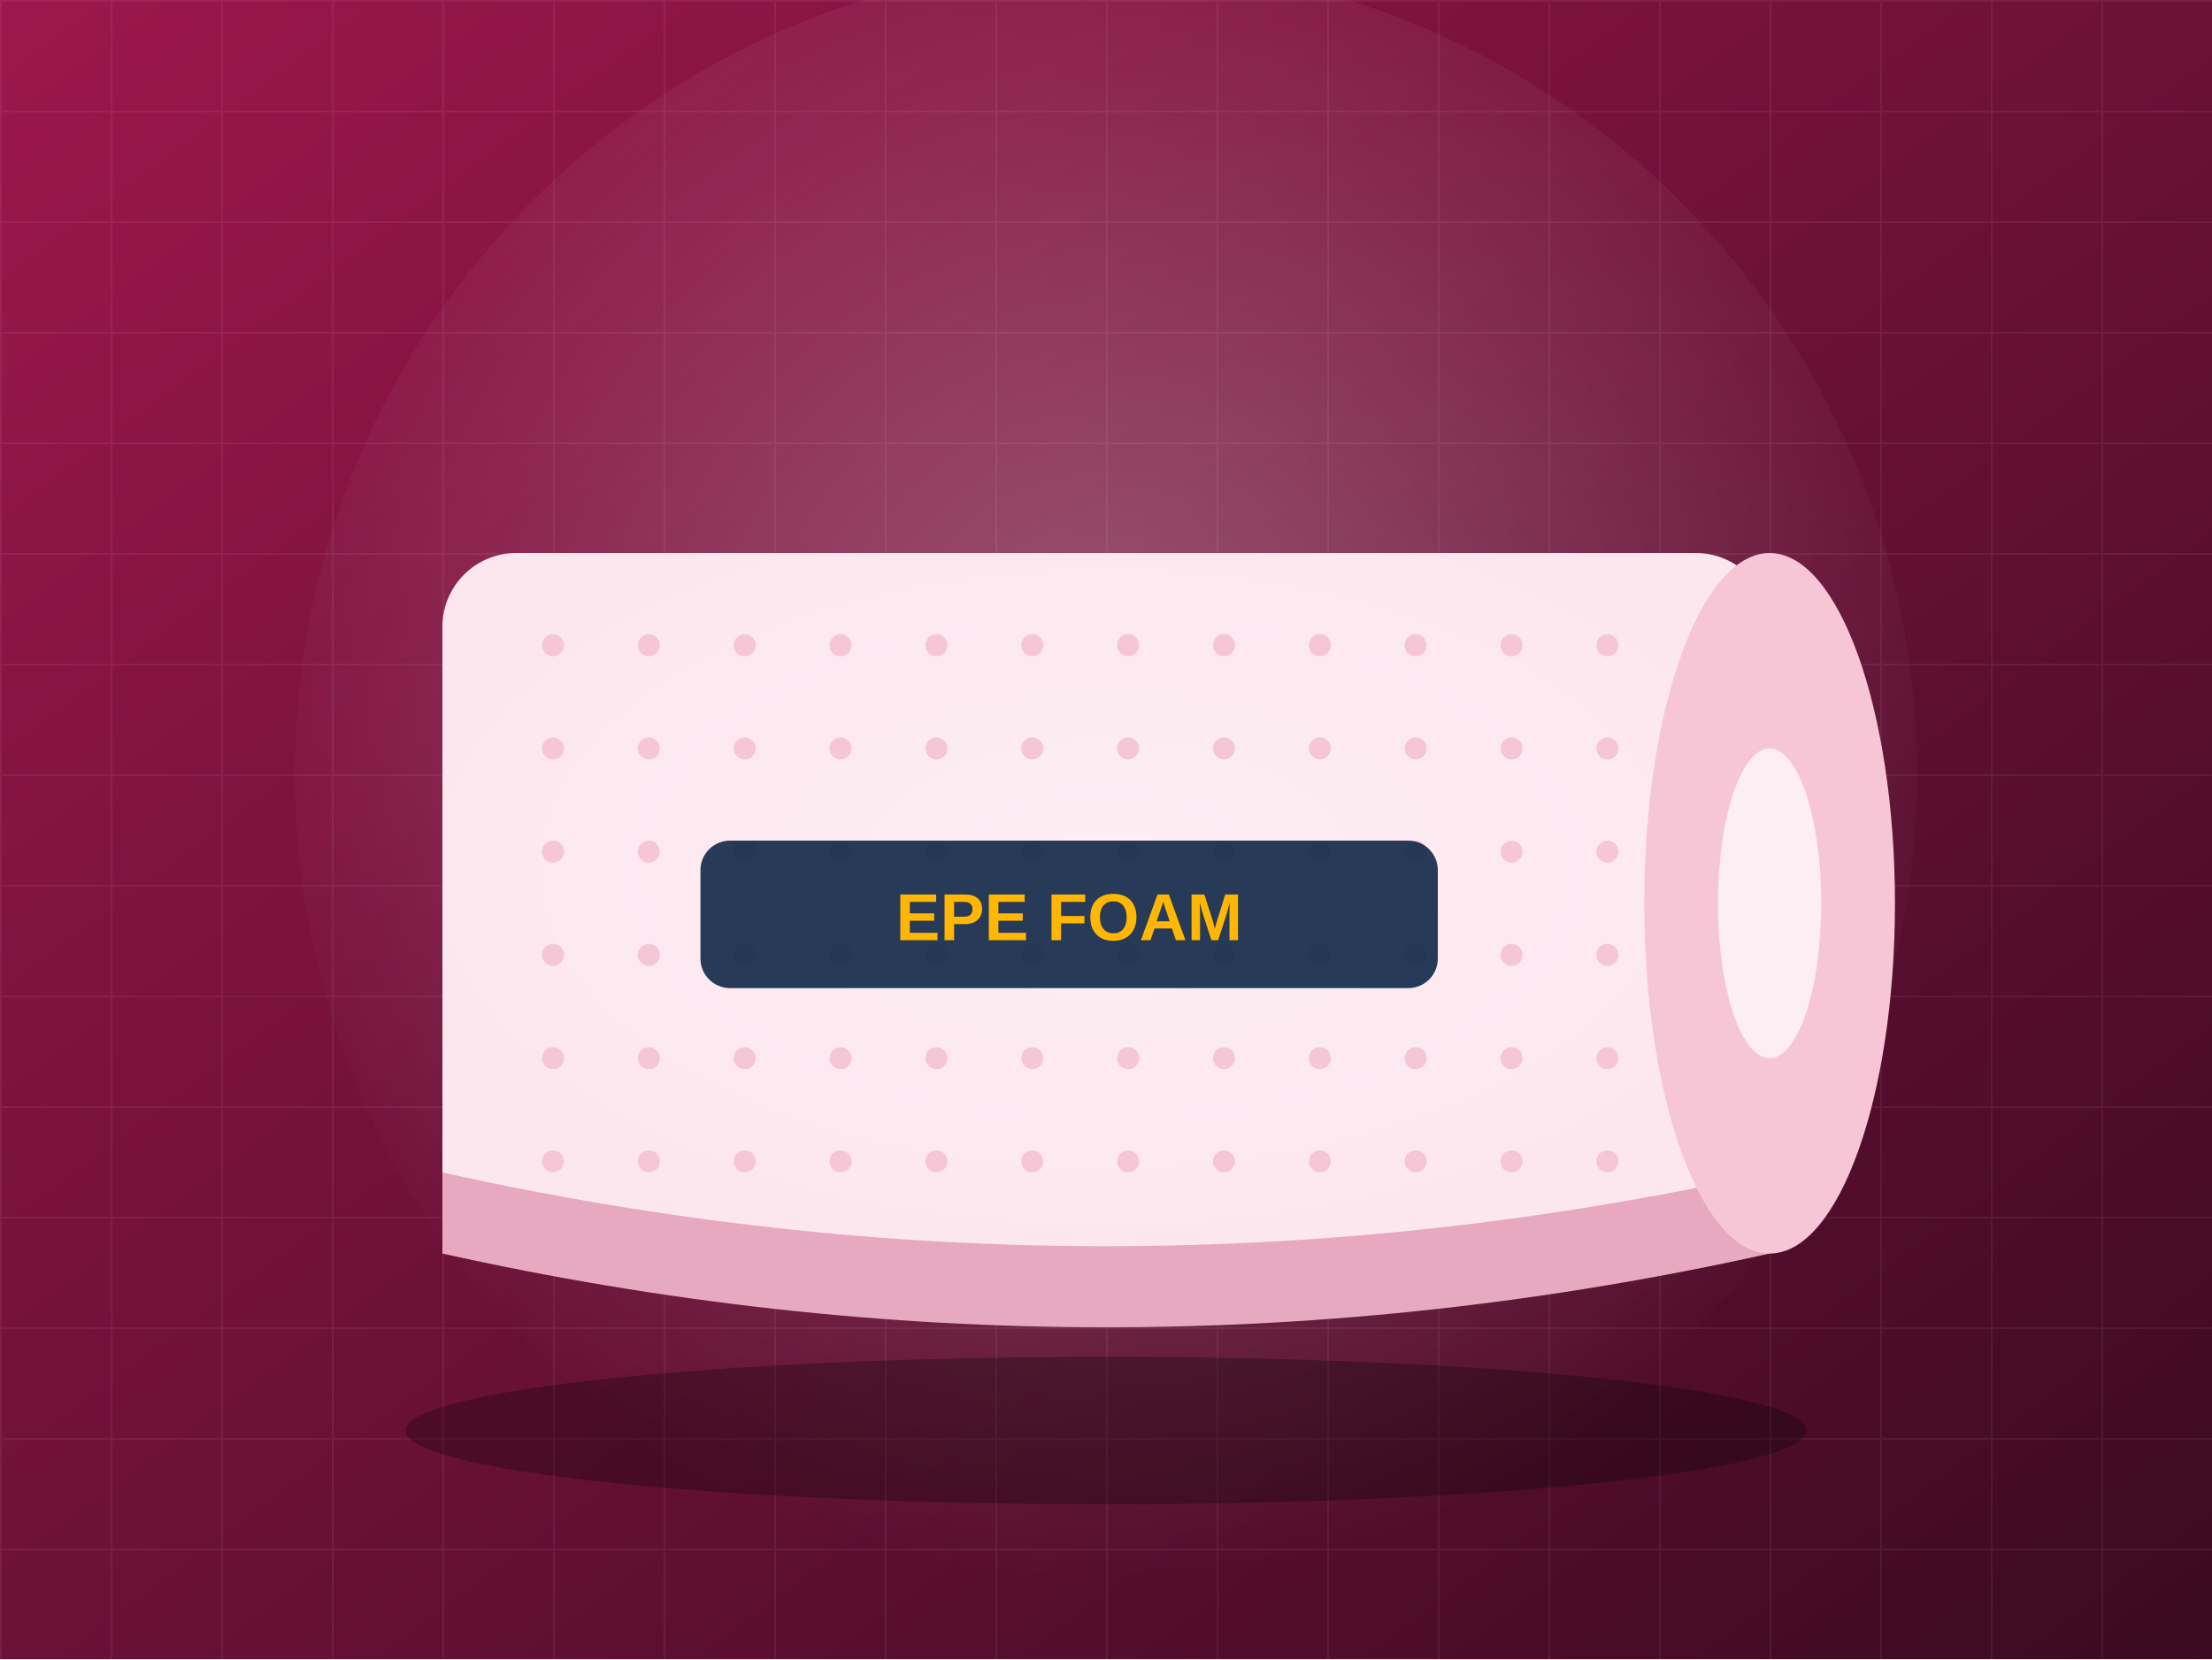
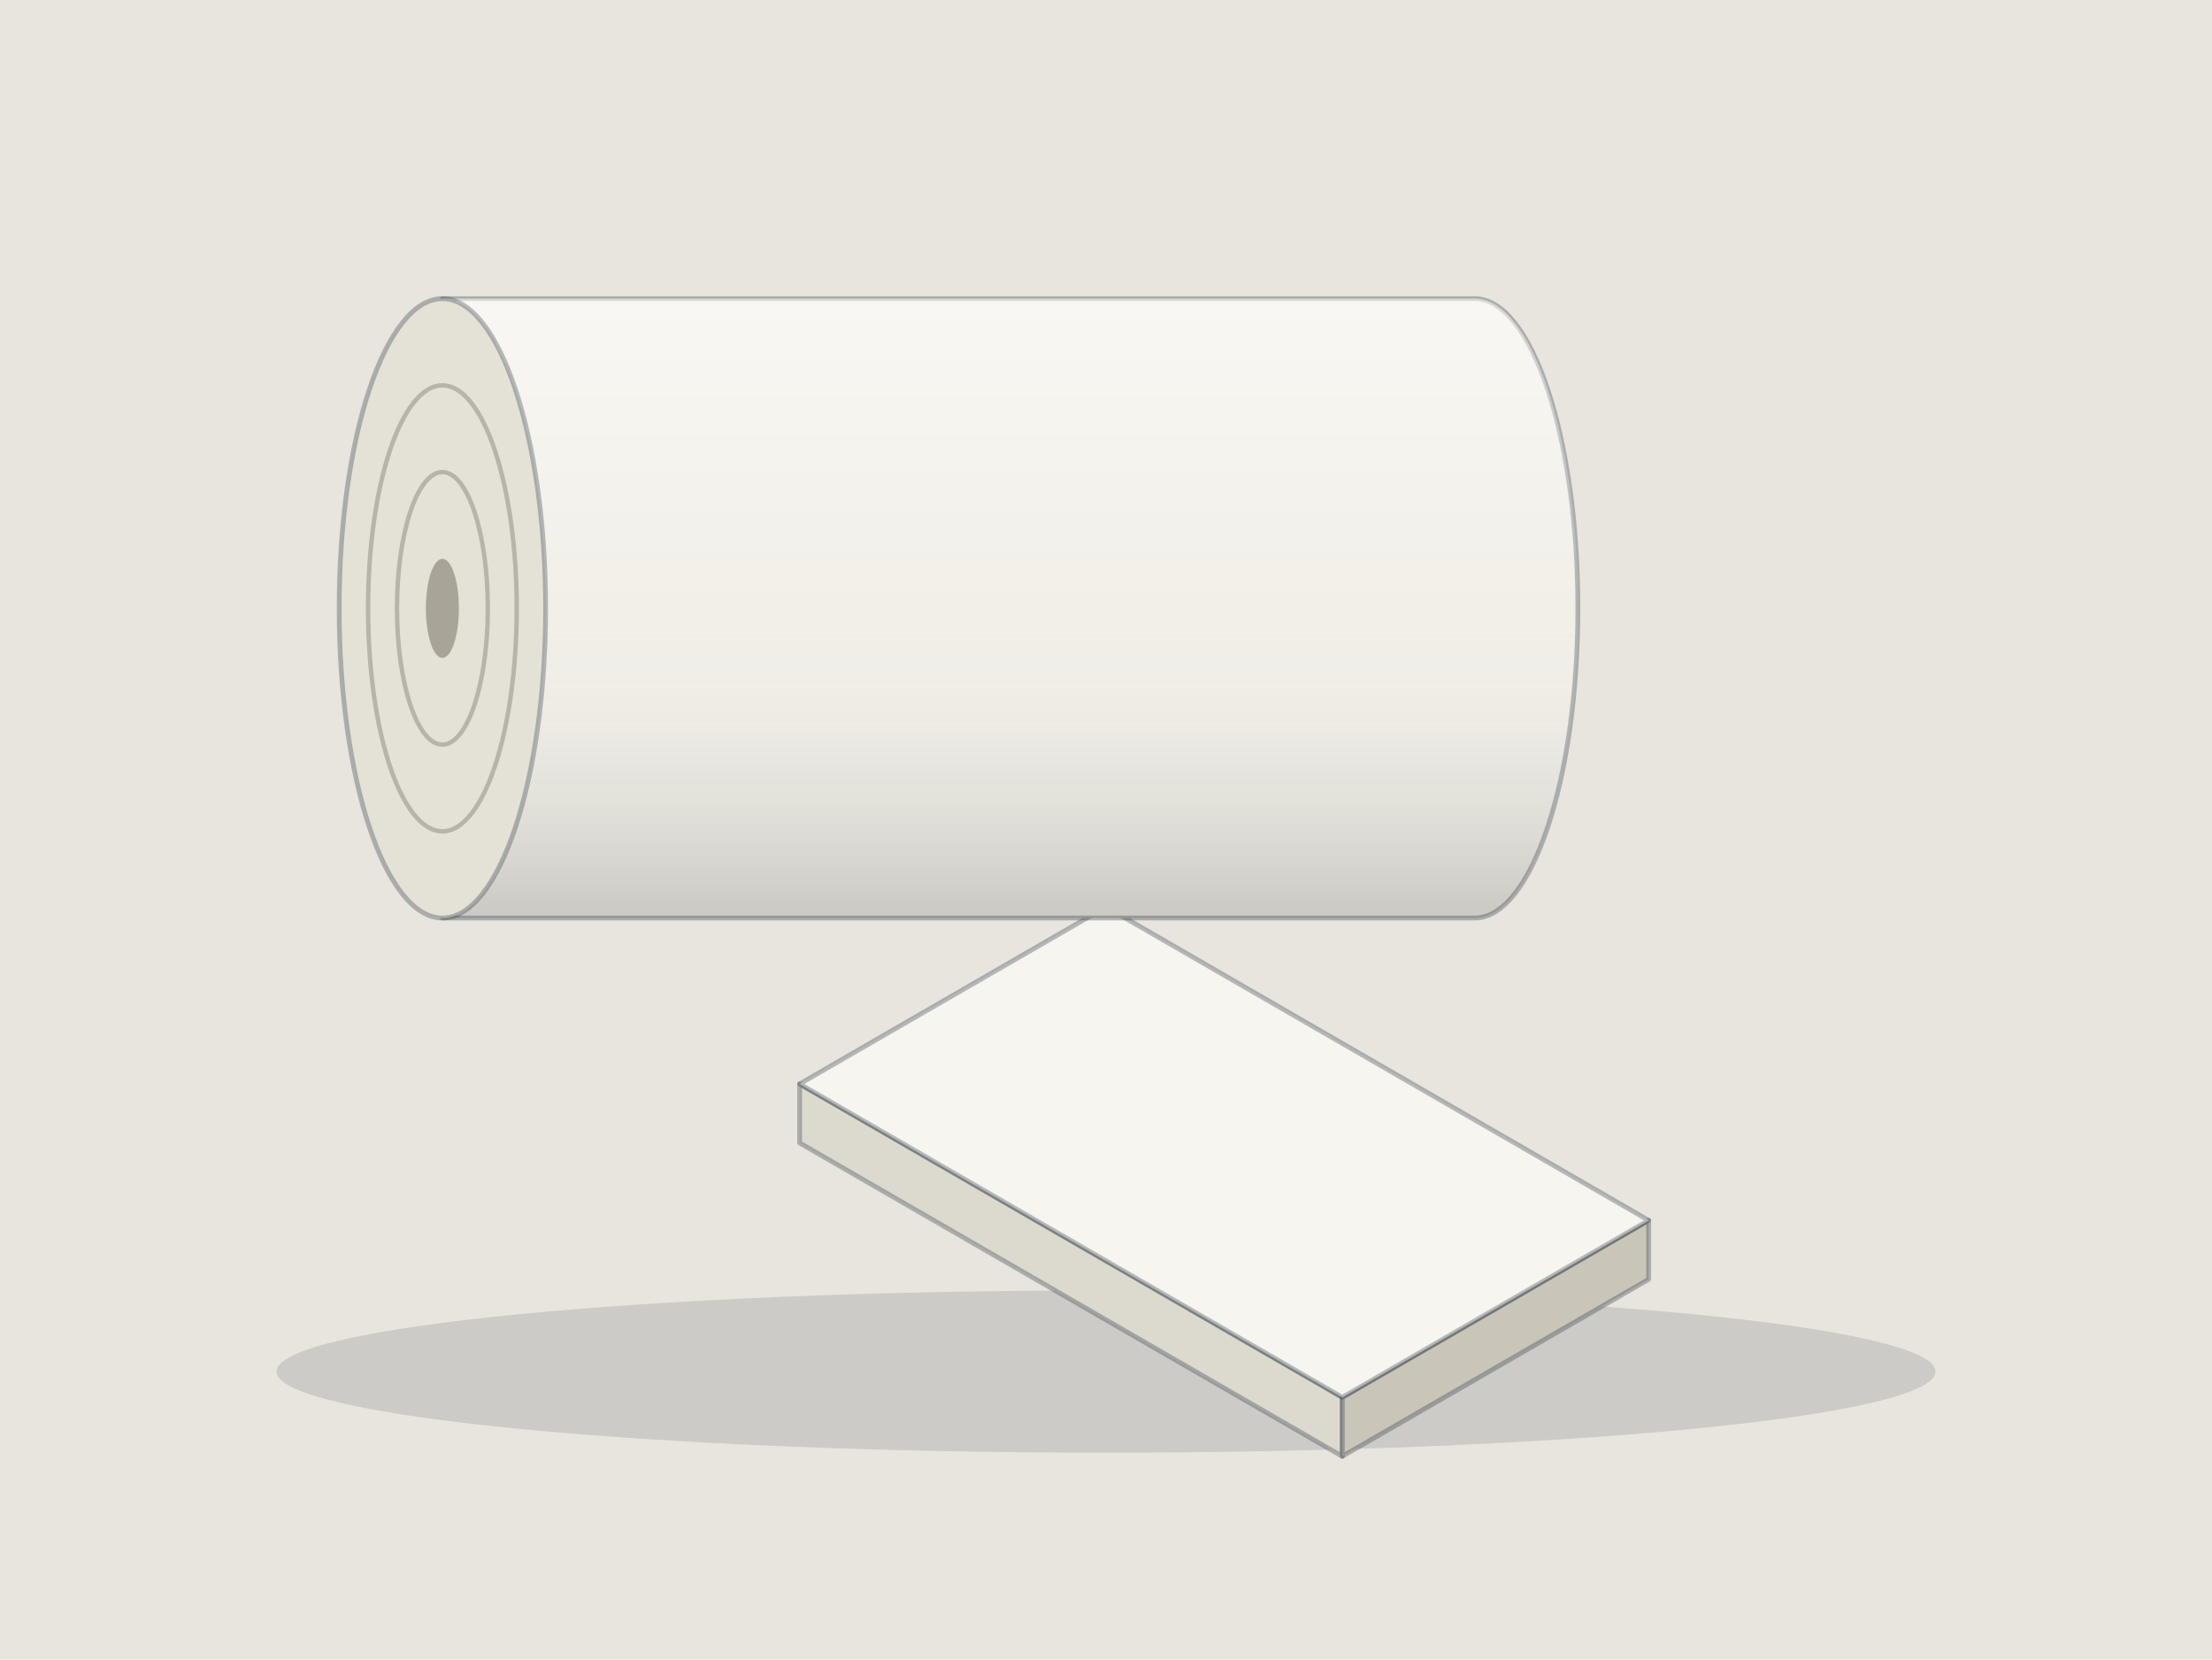
- <svg xmlns="http://www.w3.org/2000/svg" viewBox="0 0 600 450" role="img" aria-label="EPE foam sheet roll">
+ <svg xmlns="http://www.w3.org/2000/svg" viewBox="0 0 600 450" role="img" aria-label="Roll and sheet of EPE foam">
+   <rect width="600" height="450" fill="#e8e5de" />
+   <ellipse cx="300" cy="372" rx="225" ry="22" fill="#1c2430" opacity=".14" />
+   <polygon points="216.9,294 364.1,379 364.1,395 216.9,310" fill="#dcd9cf" stroke="#2b3542" stroke-opacity=".32" stroke-width="1.3" stroke-linejoin="round" />
+   <polygon points="447.2,331 364.1,379 364.1,395 447.2,347" fill="#c9c5b9" stroke="#2b3542" stroke-opacity=".32" stroke-width="1.3" stroke-linejoin="round" />
+   <polygon points="300,246 447.2,331 364.1,379 216.9,294" fill="#f6f5f0" stroke="#2b3542" stroke-opacity=".32" stroke-width="1.3" stroke-linejoin="round" />
  <defs>
-     <linearGradient id="bg" x1="0" y1="0" x2="1" y2="1">
-       <stop offset="0" stop-color="#9d174d" />
-       <stop offset="1" stop-color="#3b0a22" />
+     <linearGradient id="fh" x1="0" y1="0" x2="0" y2="1">
+       <stop offset="0" stop-color="#fff" stop-opacity=".5" />
+       <stop offset=".5" stop-color="#fff" stop-opacity="0" />
+       <stop offset="1" stop-color="#000" stop-opacity=".16" />
    </linearGradient>
-     <radialGradient id="gl" cx=".5" cy=".45" r=".55">
-       <stop offset="0" stop-color="#fff" stop-opacity=".28" />
-       <stop offset="1" stop-color="#fff" stop-opacity="0" />
-     </radialGradient>
-     <pattern id="grid" width="30" height="30" patternUnits="userSpaceOnUse">
-       <path d="M30 0H0V30" fill="none" stroke="#fff" stroke-opacity=".06" />
-     </pattern>
  </defs>
-   <rect width="600" height="450" fill="url(#bg)" />
-   <rect width="600" height="450" fill="url(#grid)" />
-   <circle cx="300" cy="210" r="220" fill="url(#gl)" />
-   <ellipse cx="300" cy="388" rx="190" ry="20" fill="#000" opacity=".28" />
-   <rect x="120" y="150" width="360" height="190" rx="20" fill="#fde7ef" />
-   <rect x="120" y="150" width="360" height="190" rx="20" fill="url(#gl)" />
-   <path d="M120 340q180 40 360 0v-22q-180 40-360 0z" fill="#e7a9bf" />
-   <g fill="#f7c6d6">
-     <circle cx="150" cy="175" r="3" />
-     <circle cx="150" cy="203" r="3" />
-     <circle cx="150" cy="231" r="3" />
-     <circle cx="150" cy="259" r="3" />
-     <circle cx="150" cy="287" r="3" />
-     <circle cx="150" cy="315" r="3" />
-     <circle cx="176" cy="175" r="3" />
-     <circle cx="176" cy="203" r="3" />
-     <circle cx="176" cy="231" r="3" />
-     <circle cx="176" cy="259" r="3" />
-     <circle cx="176" cy="287" r="3" />
-     <circle cx="176" cy="315" r="3" />
-     <circle cx="202" cy="175" r="3" />
-     <circle cx="202" cy="203" r="3" />
-     <circle cx="202" cy="231" r="3" />
-     <circle cx="202" cy="259" r="3" />
-     <circle cx="202" cy="287" r="3" />
-     <circle cx="202" cy="315" r="3" />
-     <circle cx="228" cy="175" r="3" />
-     <circle cx="228" cy="203" r="3" />
-     <circle cx="228" cy="231" r="3" />
-     <circle cx="228" cy="259" r="3" />
-     <circle cx="228" cy="287" r="3" />
-     <circle cx="228" cy="315" r="3" />
-     <circle cx="254" cy="175" r="3" />
-     <circle cx="254" cy="203" r="3" />
-     <circle cx="254" cy="231" r="3" />
-     <circle cx="254" cy="259" r="3" />
-     <circle cx="254" cy="287" r="3" />
-     <circle cx="254" cy="315" r="3" />
-     <circle cx="280" cy="175" r="3" />
-     <circle cx="280" cy="203" r="3" />
-     <circle cx="280" cy="231" r="3" />
-     <circle cx="280" cy="259" r="3" />
-     <circle cx="280" cy="287" r="3" />
-     <circle cx="280" cy="315" r="3" />
-     <circle cx="306" cy="175" r="3" />
-     <circle cx="306" cy="203" r="3" />
-     <circle cx="306" cy="231" r="3" />
-     <circle cx="306" cy="259" r="3" />
-     <circle cx="306" cy="287" r="3" />
-     <circle cx="306" cy="315" r="3" />
-     <circle cx="332" cy="175" r="3" />
-     <circle cx="332" cy="203" r="3" />
-     <circle cx="332" cy="231" r="3" />
-     <circle cx="332" cy="259" r="3" />
-     <circle cx="332" cy="287" r="3" />
-     <circle cx="332" cy="315" r="3" />
-     <circle cx="358" cy="175" r="3" />
-     <circle cx="358" cy="203" r="3" />
-     <circle cx="358" cy="231" r="3" />
-     <circle cx="358" cy="259" r="3" />
-     <circle cx="358" cy="287" r="3" />
-     <circle cx="358" cy="315" r="3" />
-     <circle cx="384" cy="175" r="3" />
-     <circle cx="384" cy="203" r="3" />
-     <circle cx="384" cy="231" r="3" />
-     <circle cx="384" cy="259" r="3" />
-     <circle cx="384" cy="287" r="3" />
-     <circle cx="384" cy="315" r="3" />
-     <circle cx="410" cy="175" r="3" />
-     <circle cx="410" cy="203" r="3" />
-     <circle cx="410" cy="231" r="3" />
-     <circle cx="410" cy="259" r="3" />
-     <circle cx="410" cy="287" r="3" />
-     <circle cx="410" cy="315" r="3" />
-     <circle cx="436" cy="175" r="3" />
-     <circle cx="436" cy="203" r="3" />
-     <circle cx="436" cy="231" r="3" />
-     <circle cx="436" cy="259" r="3" />
-     <circle cx="436" cy="287" r="3" />
-     <circle cx="436" cy="315" r="3" />
-     <circle cx="462" cy="175" r="3" />
-     <circle cx="462" cy="203" r="3" />
-     <circle cx="462" cy="231" r="3" />
-     <circle cx="462" cy="259" r="3" />
-     <circle cx="462" cy="287" r="3" />
-     <circle cx="462" cy="315" r="3" />
+   <path d="M120 81H400a28 84 0 0 1 0 168H120z" fill="#f1efe8" stroke="#2b3542" stroke-opacity=".32" stroke-width="1.3" stroke-linejoin="round" />
+   <path d="M120 81H400a28 84 0 0 1 0 168H120z" fill="url(#fh)" />
+   <ellipse cx="120" cy="165" rx="28" ry="84" fill="#e4e1d7" stroke="#2b3542" stroke-opacity=".32" stroke-width="1.3" stroke-linejoin="round" />
+   <g fill="none" stroke="#9a968a" stroke-opacity=".6" stroke-width="1.2">
+     <ellipse cx="120" cy="165" rx="20.16" ry="60.48" />
+     <ellipse cx="120" cy="165" rx="12.32" ry="36.96" />
  </g>
-   <ellipse cx="480" cy="245" rx="34" ry="95" fill="#f7c6d6" />
-   <ellipse cx="480" cy="245" rx="14" ry="42" fill="#fff" opacity=".7" />
-   <rect x="190" y="228" width="200" height="40" rx="8" fill="#0f2747" opacity=".9" />
-   <text x="290" y="255" font-family="Arial" font-weight="700" font-size="18" fill="#ffb703" text-anchor="middle">EPE FOAM</text>
+   <ellipse cx="120" cy="165" rx="4.48" ry="13.44" fill="#a9a498" />
</svg>
